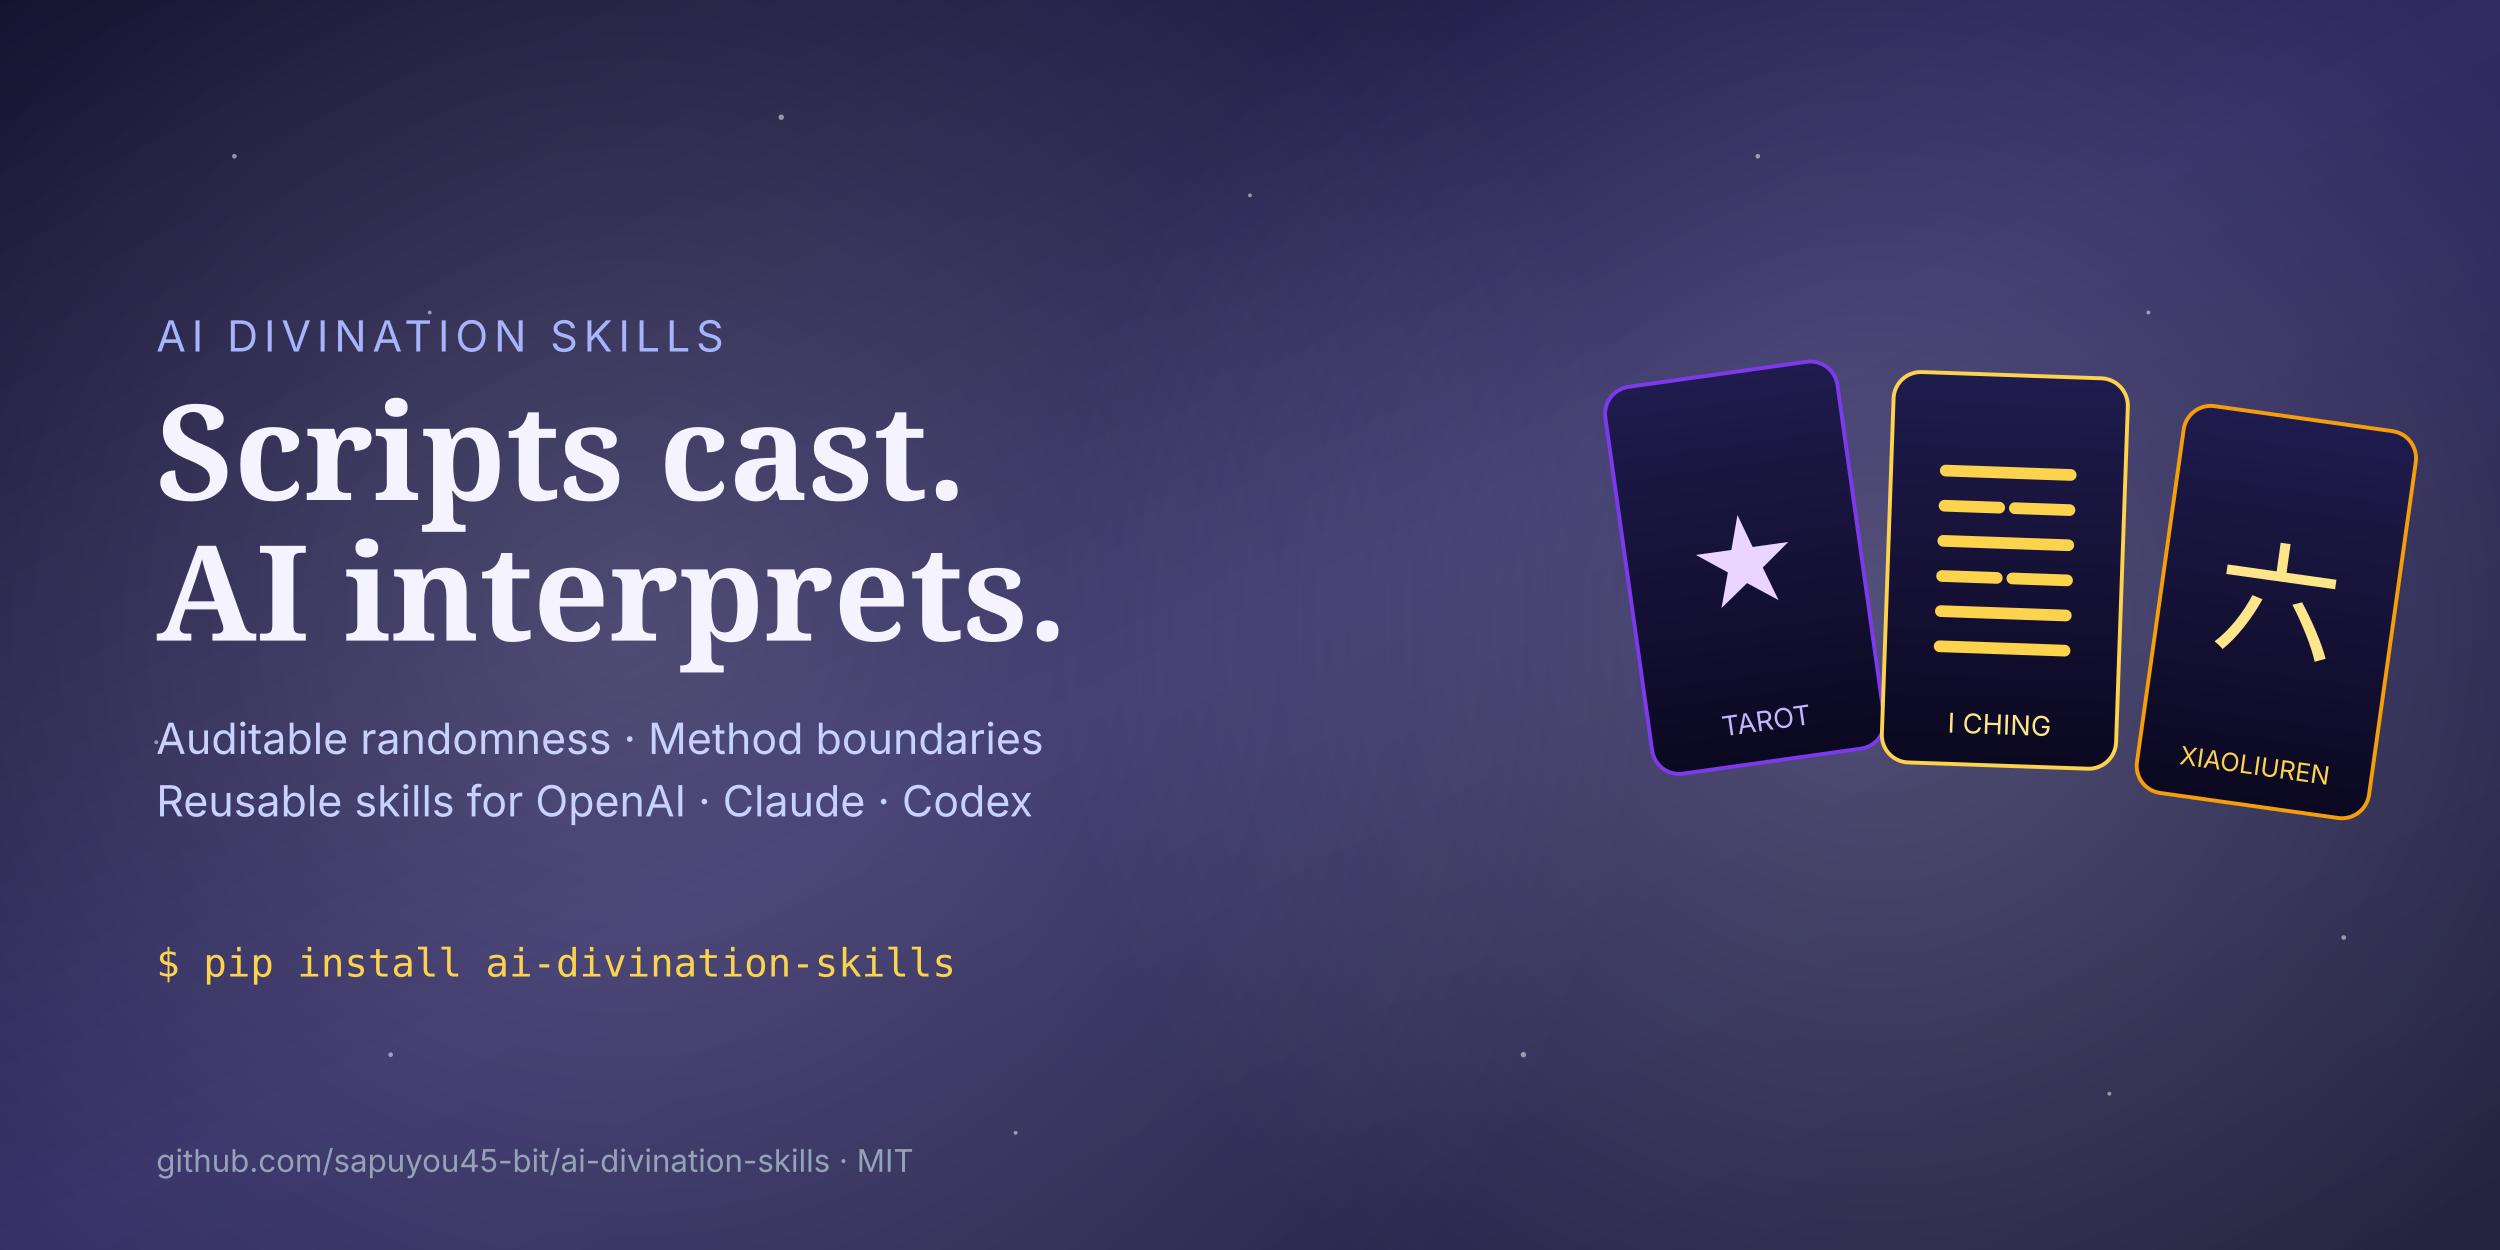
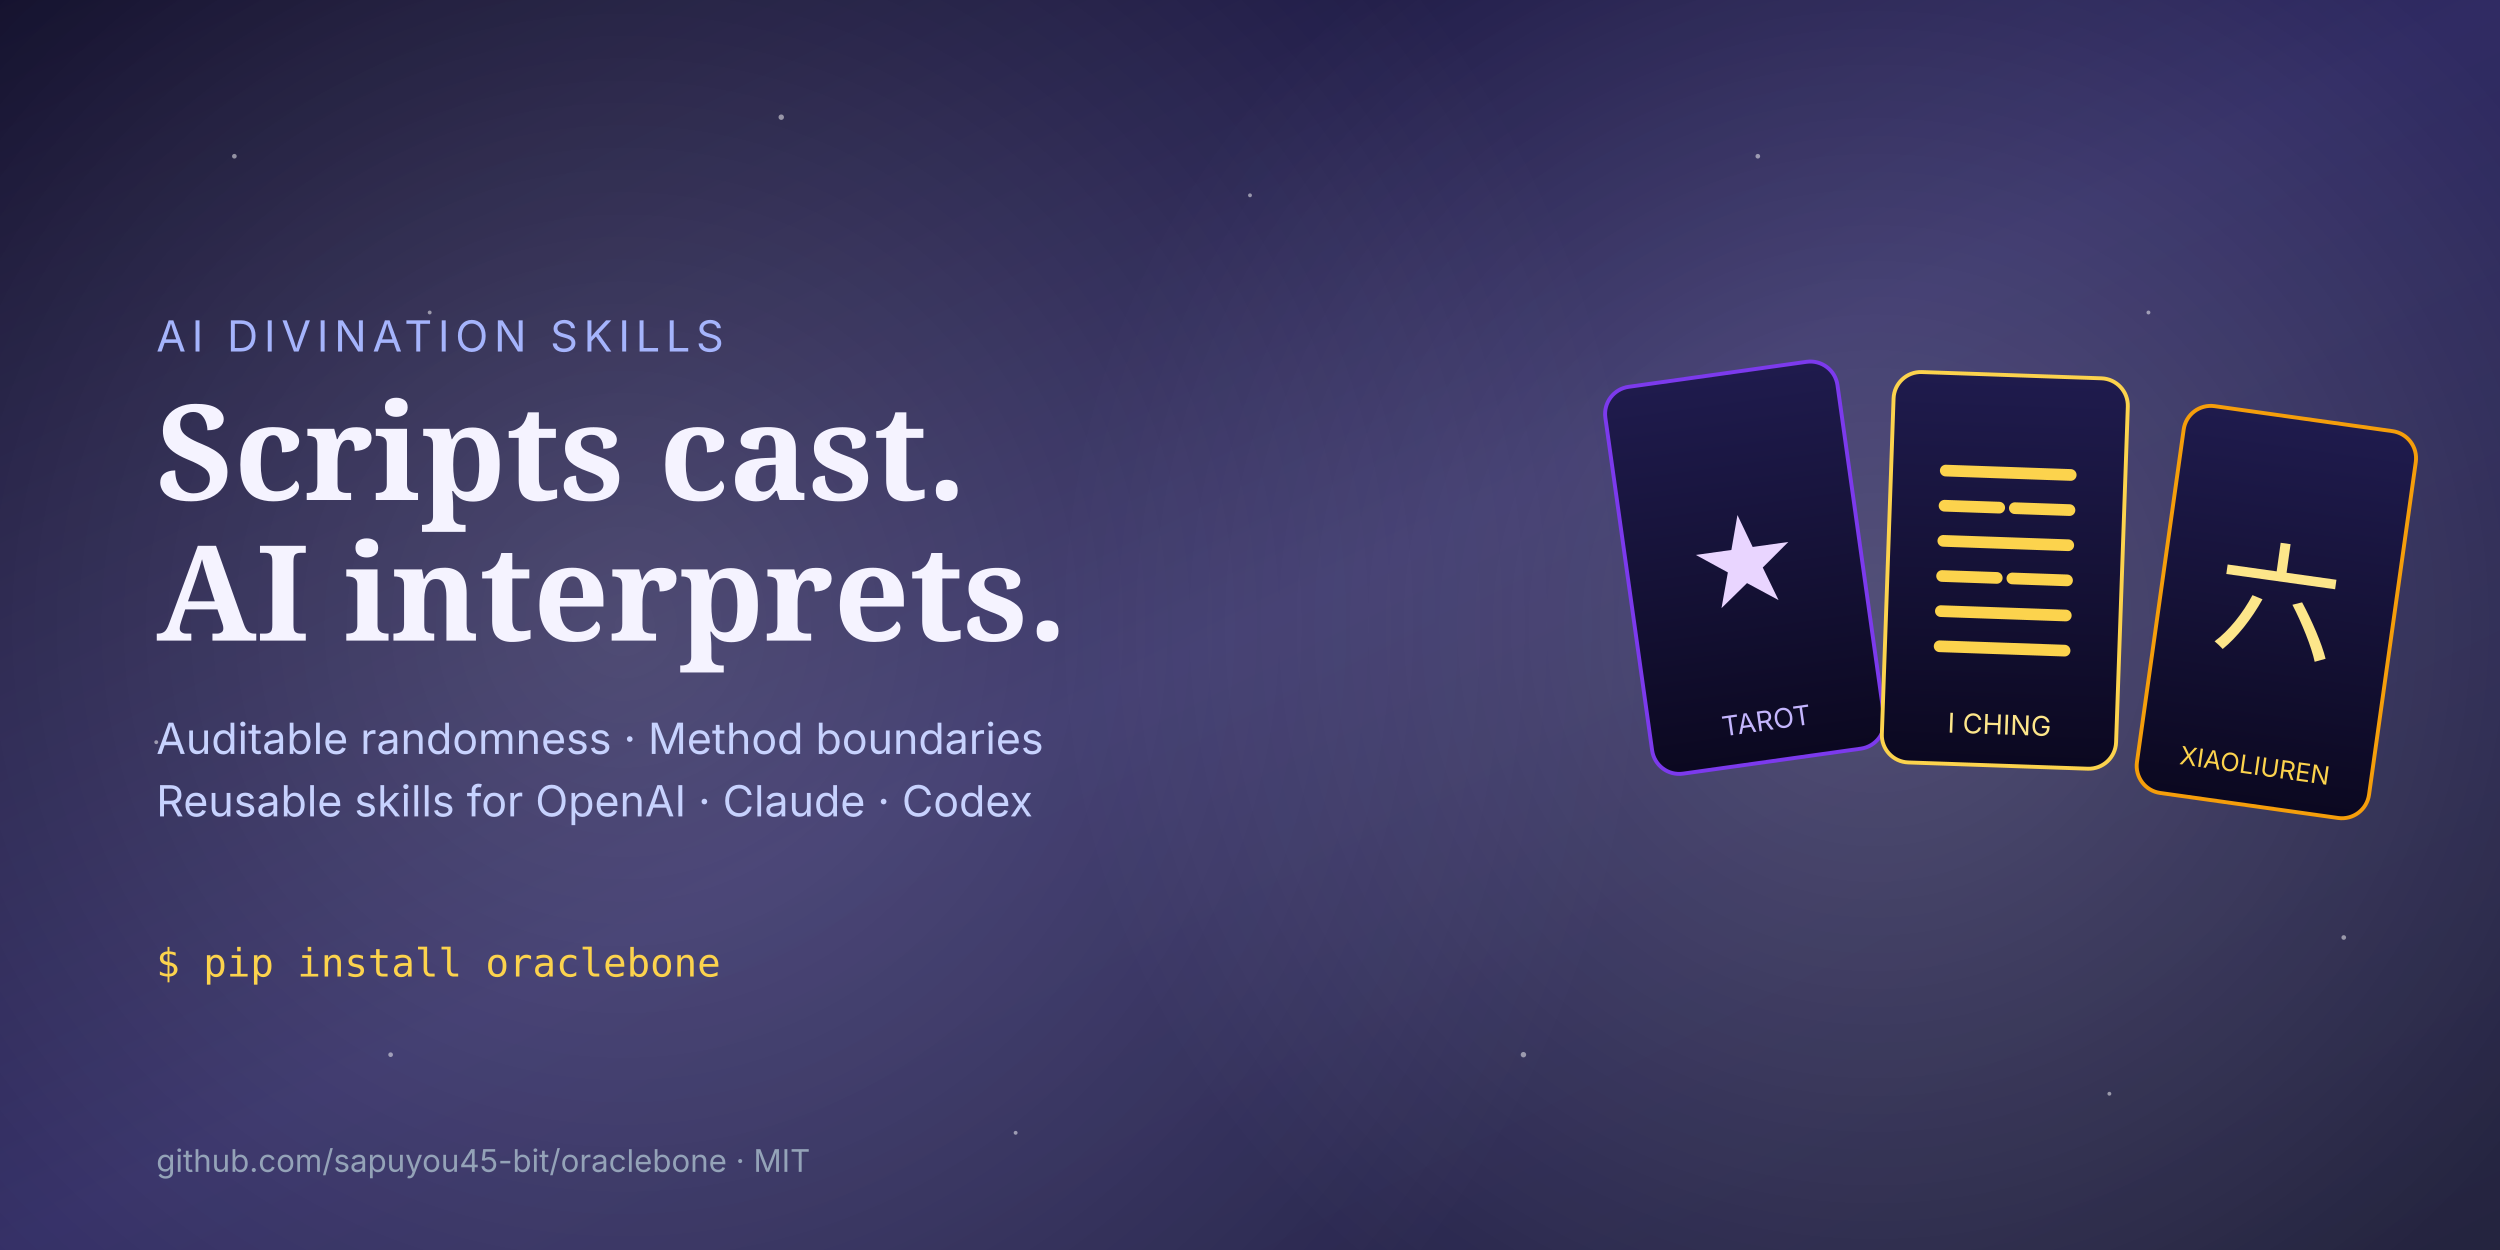
<svg xmlns="http://www.w3.org/2000/svg" viewBox="0 0 1280 640" width="1280" height="640">
  <defs>
    <linearGradient id="bg" x1="0" y1="0" x2="1" y2="1">
      <stop offset="0" stop-color="#0f0c29" />
      <stop offset="0.5" stop-color="#302b63" />
      <stop offset="1" stop-color="#24243e" />
    </linearGradient>
    <radialGradient id="glow" cx="0.5" cy="0.5" r="0.5">
      <stop offset="0" stop-color="#ffffff" stop-opacity="0.18" />
      <stop offset="1" stop-color="#ffffff" stop-opacity="0" />
    </radialGradient>
    <linearGradient id="card" x1="0" y1="0" x2="0" y2="1">
      <stop offset="0" stop-color="#1f1b4d" />
      <stop offset="1" stop-color="#0b0820" />
    </linearGradient>
  </defs>
  <rect width="1280" height="640" fill="url(#bg)" />
  <circle cx="320" cy="320" r="520" fill="url(#glow)" />
  <circle cx="960" cy="320" r="420" fill="url(#glow)" />
  <g fill="#ffffff" opacity="0.5">
    <circle cx="120" cy="80" r="1.2" />
    <circle cx="220" cy="160" r="1" />
    <circle cx="400" cy="60" r="1.4" />
    <circle cx="640" cy="100" r="1" />
    <circle cx="900" cy="80" r="1.2" />
    <circle cx="1100" cy="160" r="1" />
    <circle cx="1180" cy="280" r="1.4" />
    <circle cx="80" cy="380" r="1" />
    <circle cx="200" cy="540" r="1.2" />
    <circle cx="520" cy="580" r="1" />
    <circle cx="780" cy="540" r="1.4" />
    <circle cx="1080" cy="560" r="1" />
    <circle cx="1200" cy="480" r="1.2" />
  </g>
  <g transform="translate(820 200)">
    <g transform="rotate(-8)">
      <rect x="0" y="0" width="120" height="200" rx="14" fill="url(#card)" stroke="#7C3AED" stroke-width="2" />
      <text x="60" y="118" text-anchor="middle" font-family="Georgia, serif" font-size="64" fill="#E9D5FF">★</text>
      <text x="60" y="184" text-anchor="middle" font-family="Inter, system-ui, sans-serif" font-size="14" fill="#C4B5FD">TAROT</text>
    </g>
    <g transform="translate(150 -10) rotate(2)">
      <rect x="0" y="0" width="120" height="200" rx="14" fill="url(#card)" stroke="#FCD34D" stroke-width="2" />
      <g transform="translate(28 50)" stroke="#FCD34D" stroke-width="6" stroke-linecap="round">
        <line x1="0" y1="0" x2="64" y2="0" />
        <line x1="0" y1="18" x2="28" y2="18" />
        <line x1="36" y1="18" x2="64" y2="18" />
        <line x1="0" y1="36" x2="64" y2="36" />
        <line x1="0" y1="54" x2="28" y2="54" />
        <line x1="36" y1="54" x2="64" y2="54" />
        <line x1="0" y1="72" x2="64" y2="72" />
        <line x1="0" y1="90" x2="64" y2="90" />
      </g>
      <text x="60" y="184" text-anchor="middle" font-family="Inter, system-ui, sans-serif" font-size="14" fill="#FDE68A">I CHING</text>
    </g>
    <g transform="translate(300 6) rotate(8)">
      <rect x="0" y="0" width="120" height="200" rx="14" fill="url(#card)" stroke="#F59E0B" stroke-width="2" />
      <text x="60" y="118" text-anchor="middle" font-family="Georgia, serif" font-size="64" fill="#FDE68A">六</text>
      <text x="60" y="184" text-anchor="middle" font-family="Inter, system-ui, sans-serif" font-size="13" fill="#FCD34D">XIAOLIUREN</text>
    </g>
  </g>
  <g transform="translate(80 180)">
    <text font-family="Inter, system-ui, sans-serif" font-size="22" fill="#A5B4FC" letter-spacing="3">AI DIVINATION SKILLS</text>
    <text y="76" font-family="Georgia, serif" font-size="68" font-weight="700" fill="#F5F3FF">Scripts cast.</text>
    <text y="148" font-family="Georgia, serif" font-size="68" font-weight="700" fill="#F5F3FF">AI interprets.</text>
    <text y="206" font-family="Inter, system-ui, sans-serif" font-size="22" fill="#C7D2FE">Auditable randomness · Method boundaries</text>
    <text y="238" font-family="Inter, system-ui, sans-serif" font-size="22" fill="#C7D2FE">Reusable skills for OpenAI · Claude · Codex</text>
-     <text y="320" font-family="JetBrains Mono, ui-monospace, monospace" font-size="20" fill="#FCD34D">$ pip install ai-divination-skills</text>
+     <text y="320" font-family="JetBrains Mono, ui-monospace, monospace" font-size="20" fill="#FCD34D">$ pip install oraclebone</text>
  </g>
-   <text x="80" y="600" font-family="Inter, system-ui, sans-serif" font-size="16" fill="#94A3B8">github.com/sapuyou45-bit/ai-divination-skills · MIT</text>
+   <text x="80" y="600" font-family="Inter, system-ui, sans-serif" font-size="16" fill="#94A3B8">github.com/sapuyou45-bit/oraclebone · MIT</text>
</svg>
